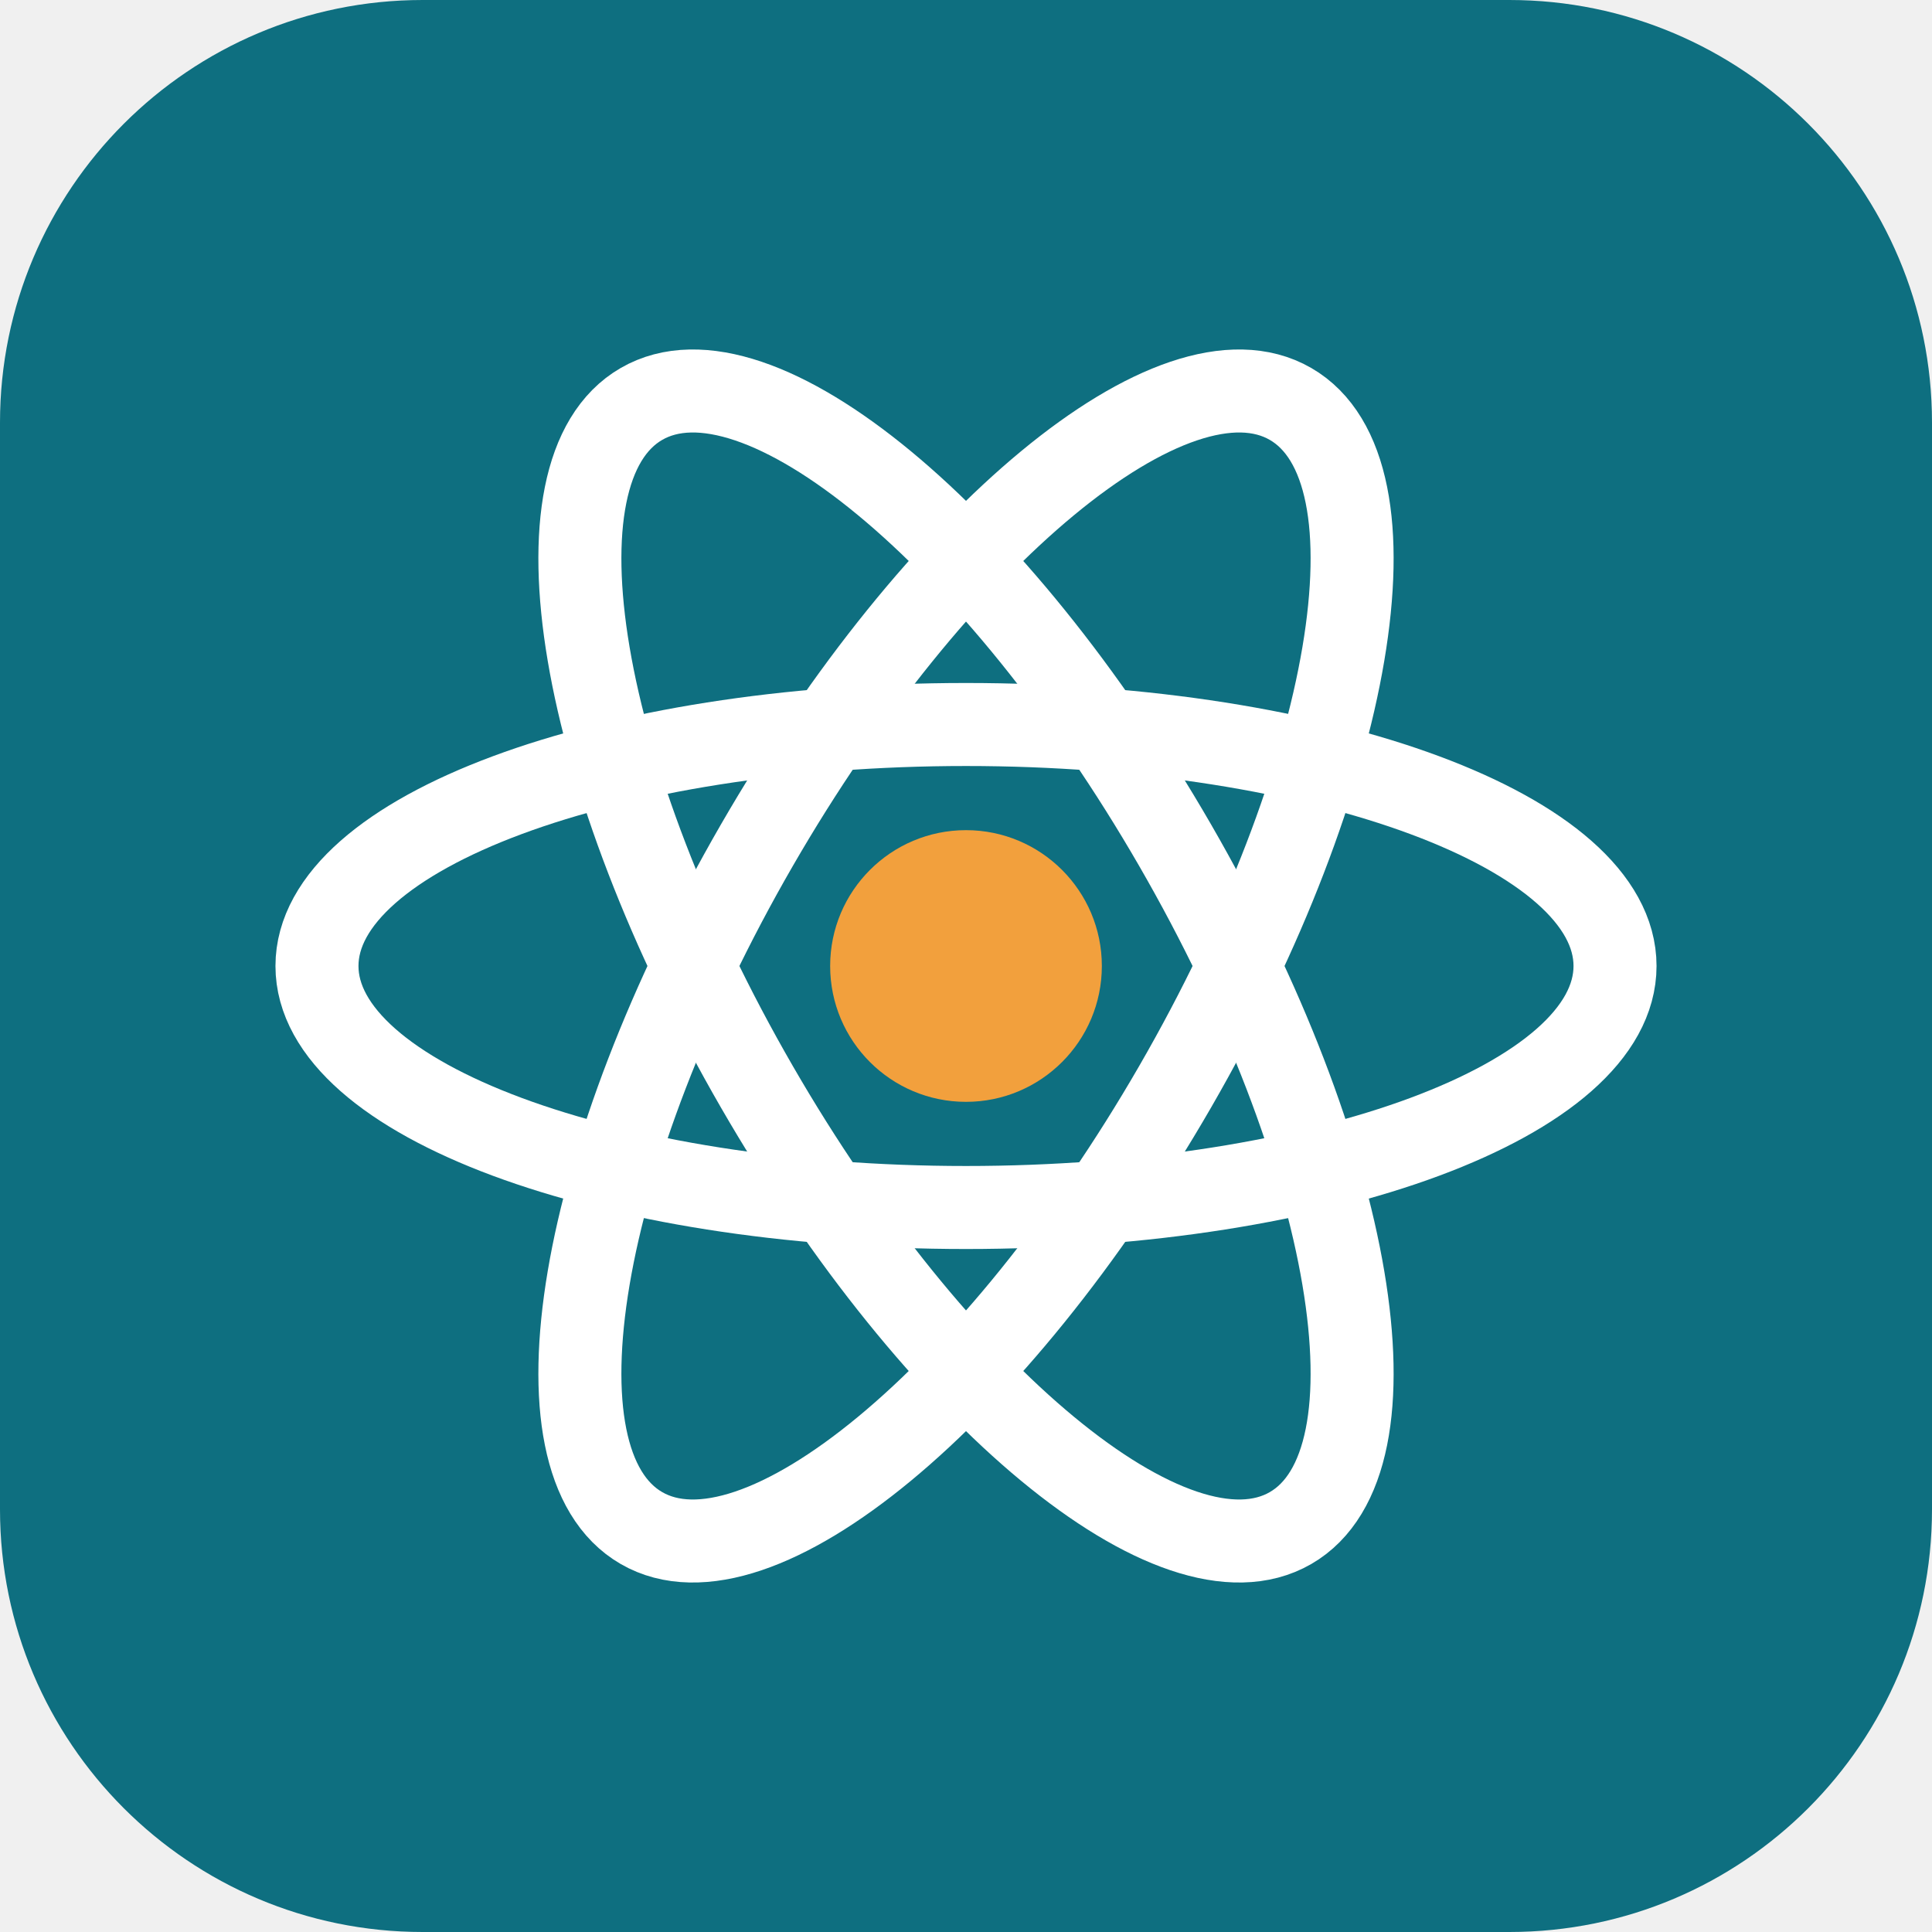
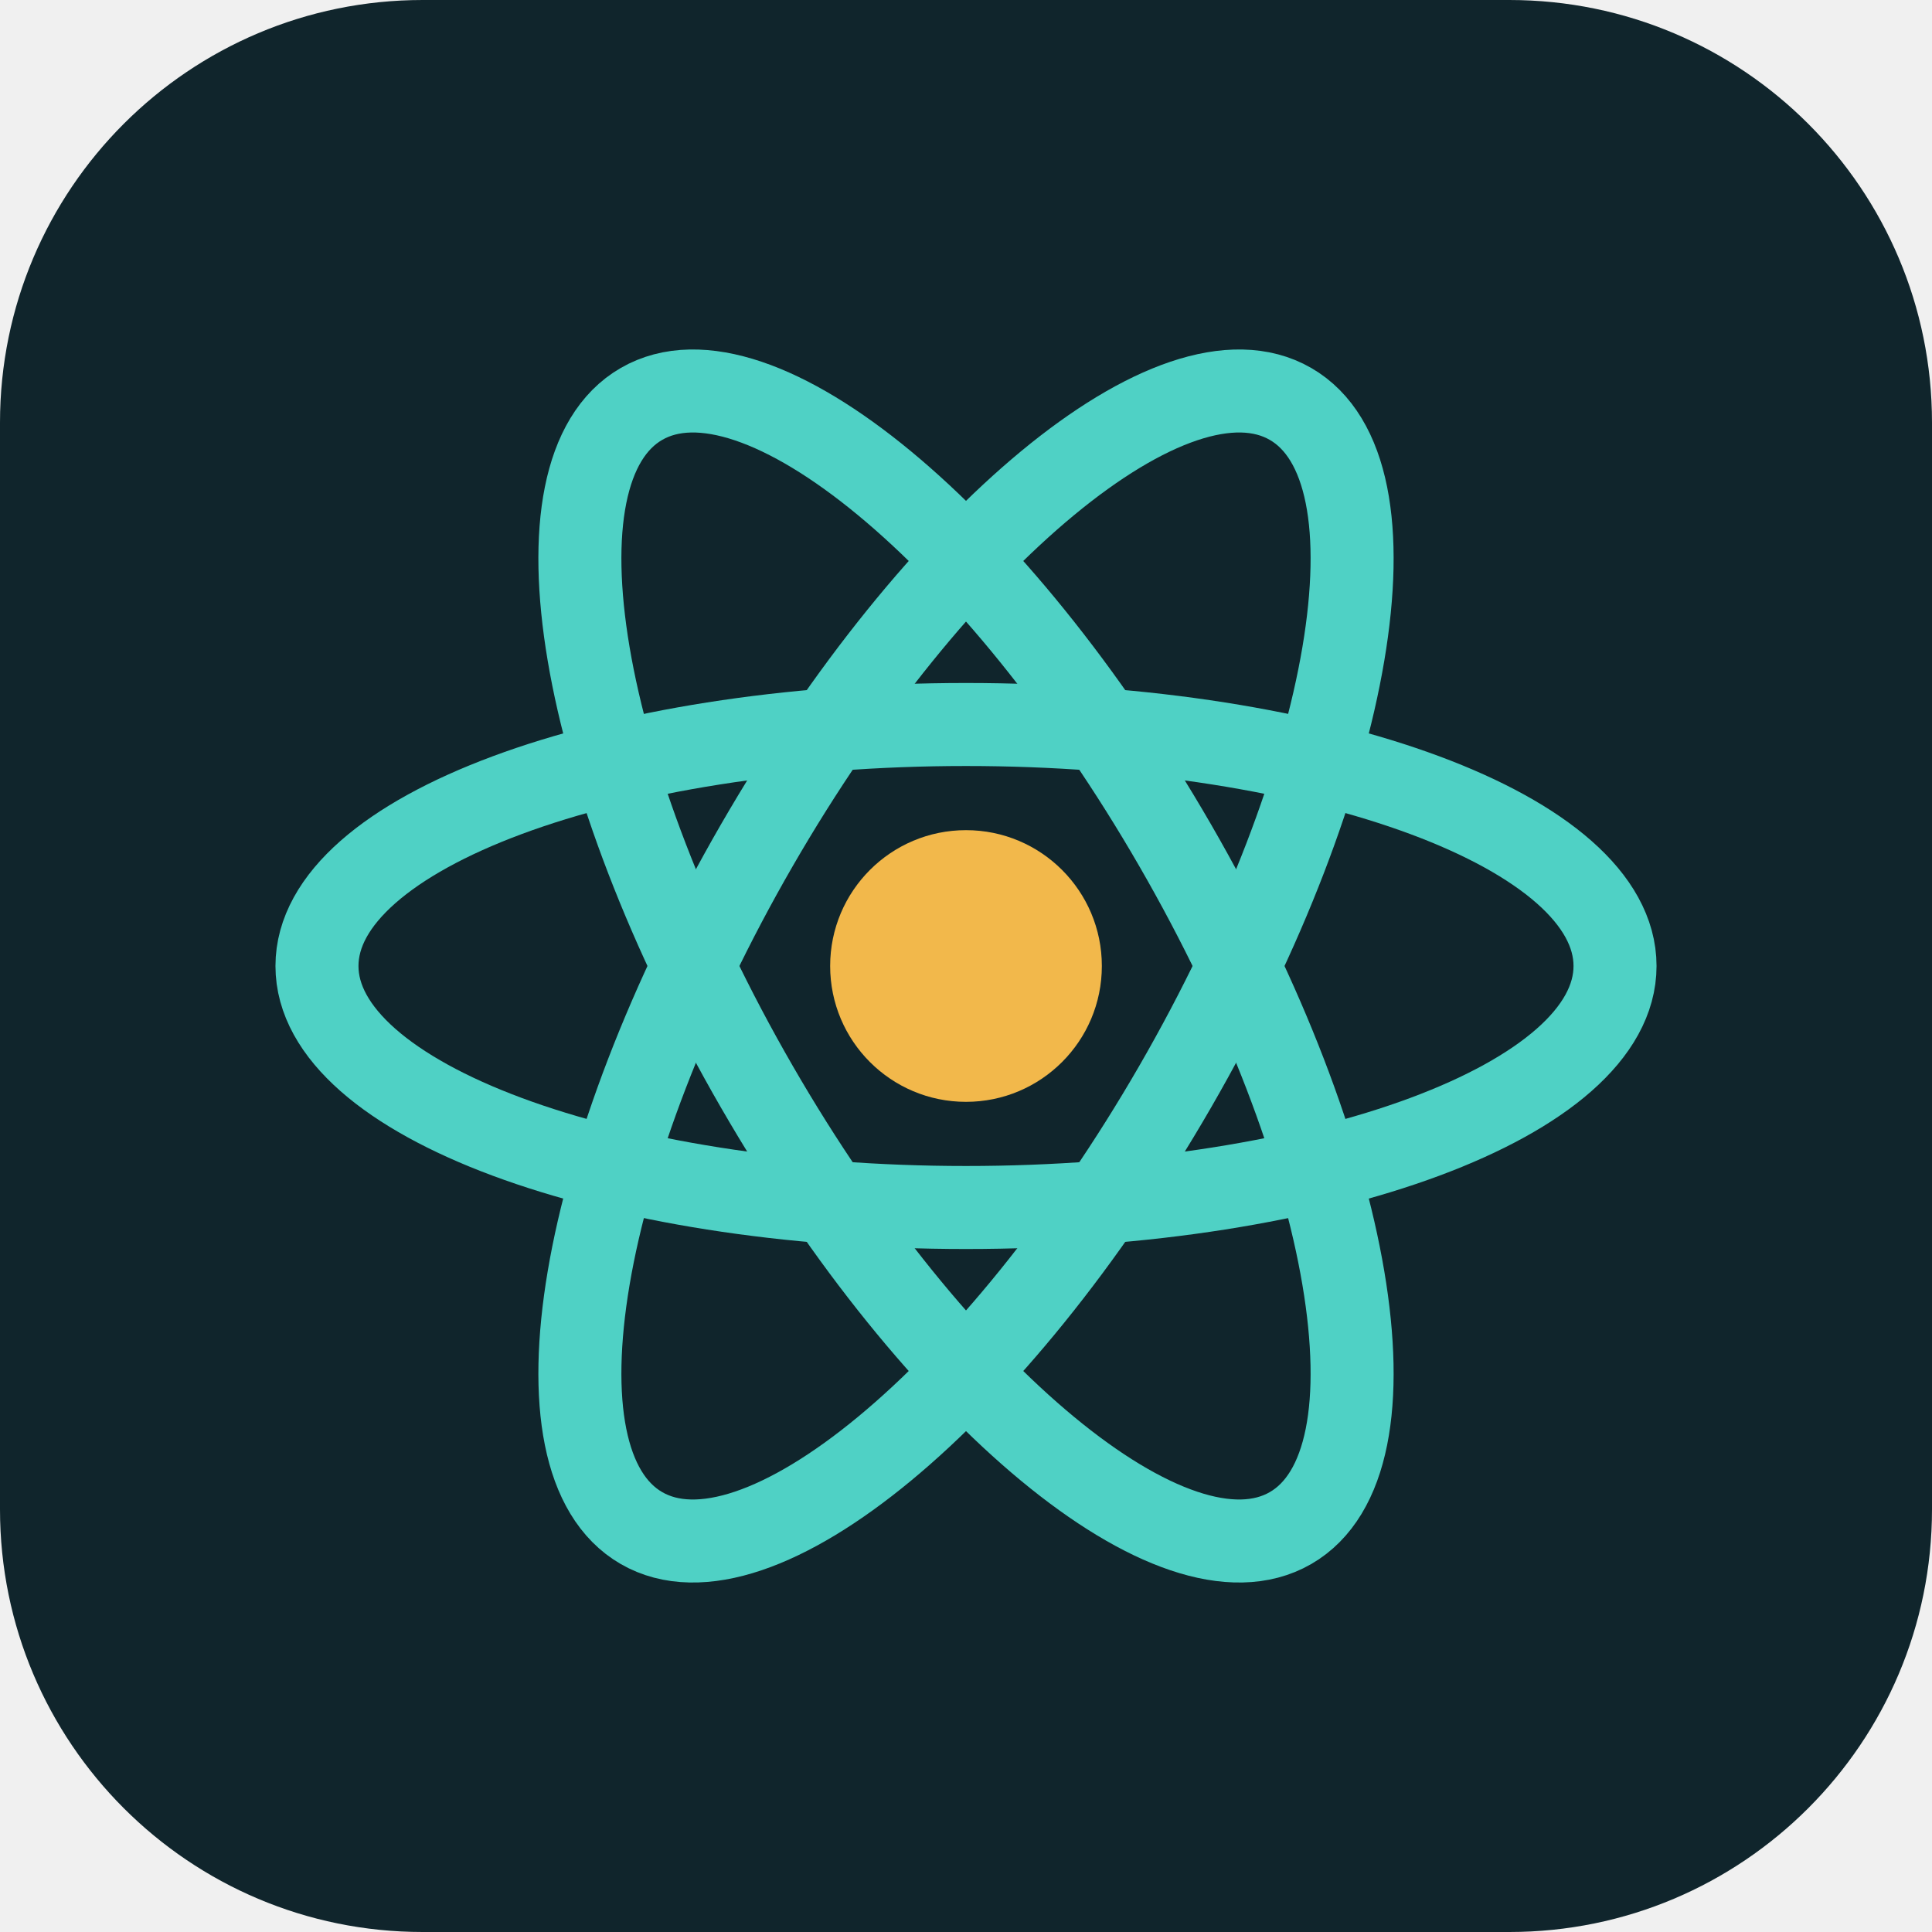
<svg xmlns="http://www.w3.org/2000/svg" viewBox="0 0 512 512">
-   <rect width="512" height="512" rx="112" fill="#0e6f80" />
-   <g fill="none" stroke="#ffffff" stroke-width="22" transform="translate(256 256)">
+   <rect width="512" height="512" rx="112" fill="#10252c" />
+   <g fill="none" stroke="#4fd1c5" stroke-width="22" transform="translate(256 256)">
    <ellipse rx="172" ry="64" />
    <ellipse rx="172" ry="64" transform="rotate(60)" />
    <ellipse rx="172" ry="64" transform="rotate(-60)" />
  </g>
-   <circle cx="256" cy="256" r="36" fill="#f2a03d" />
+   <circle cx="256" cy="256" r="36" fill="#f2b84b" />
</svg>
